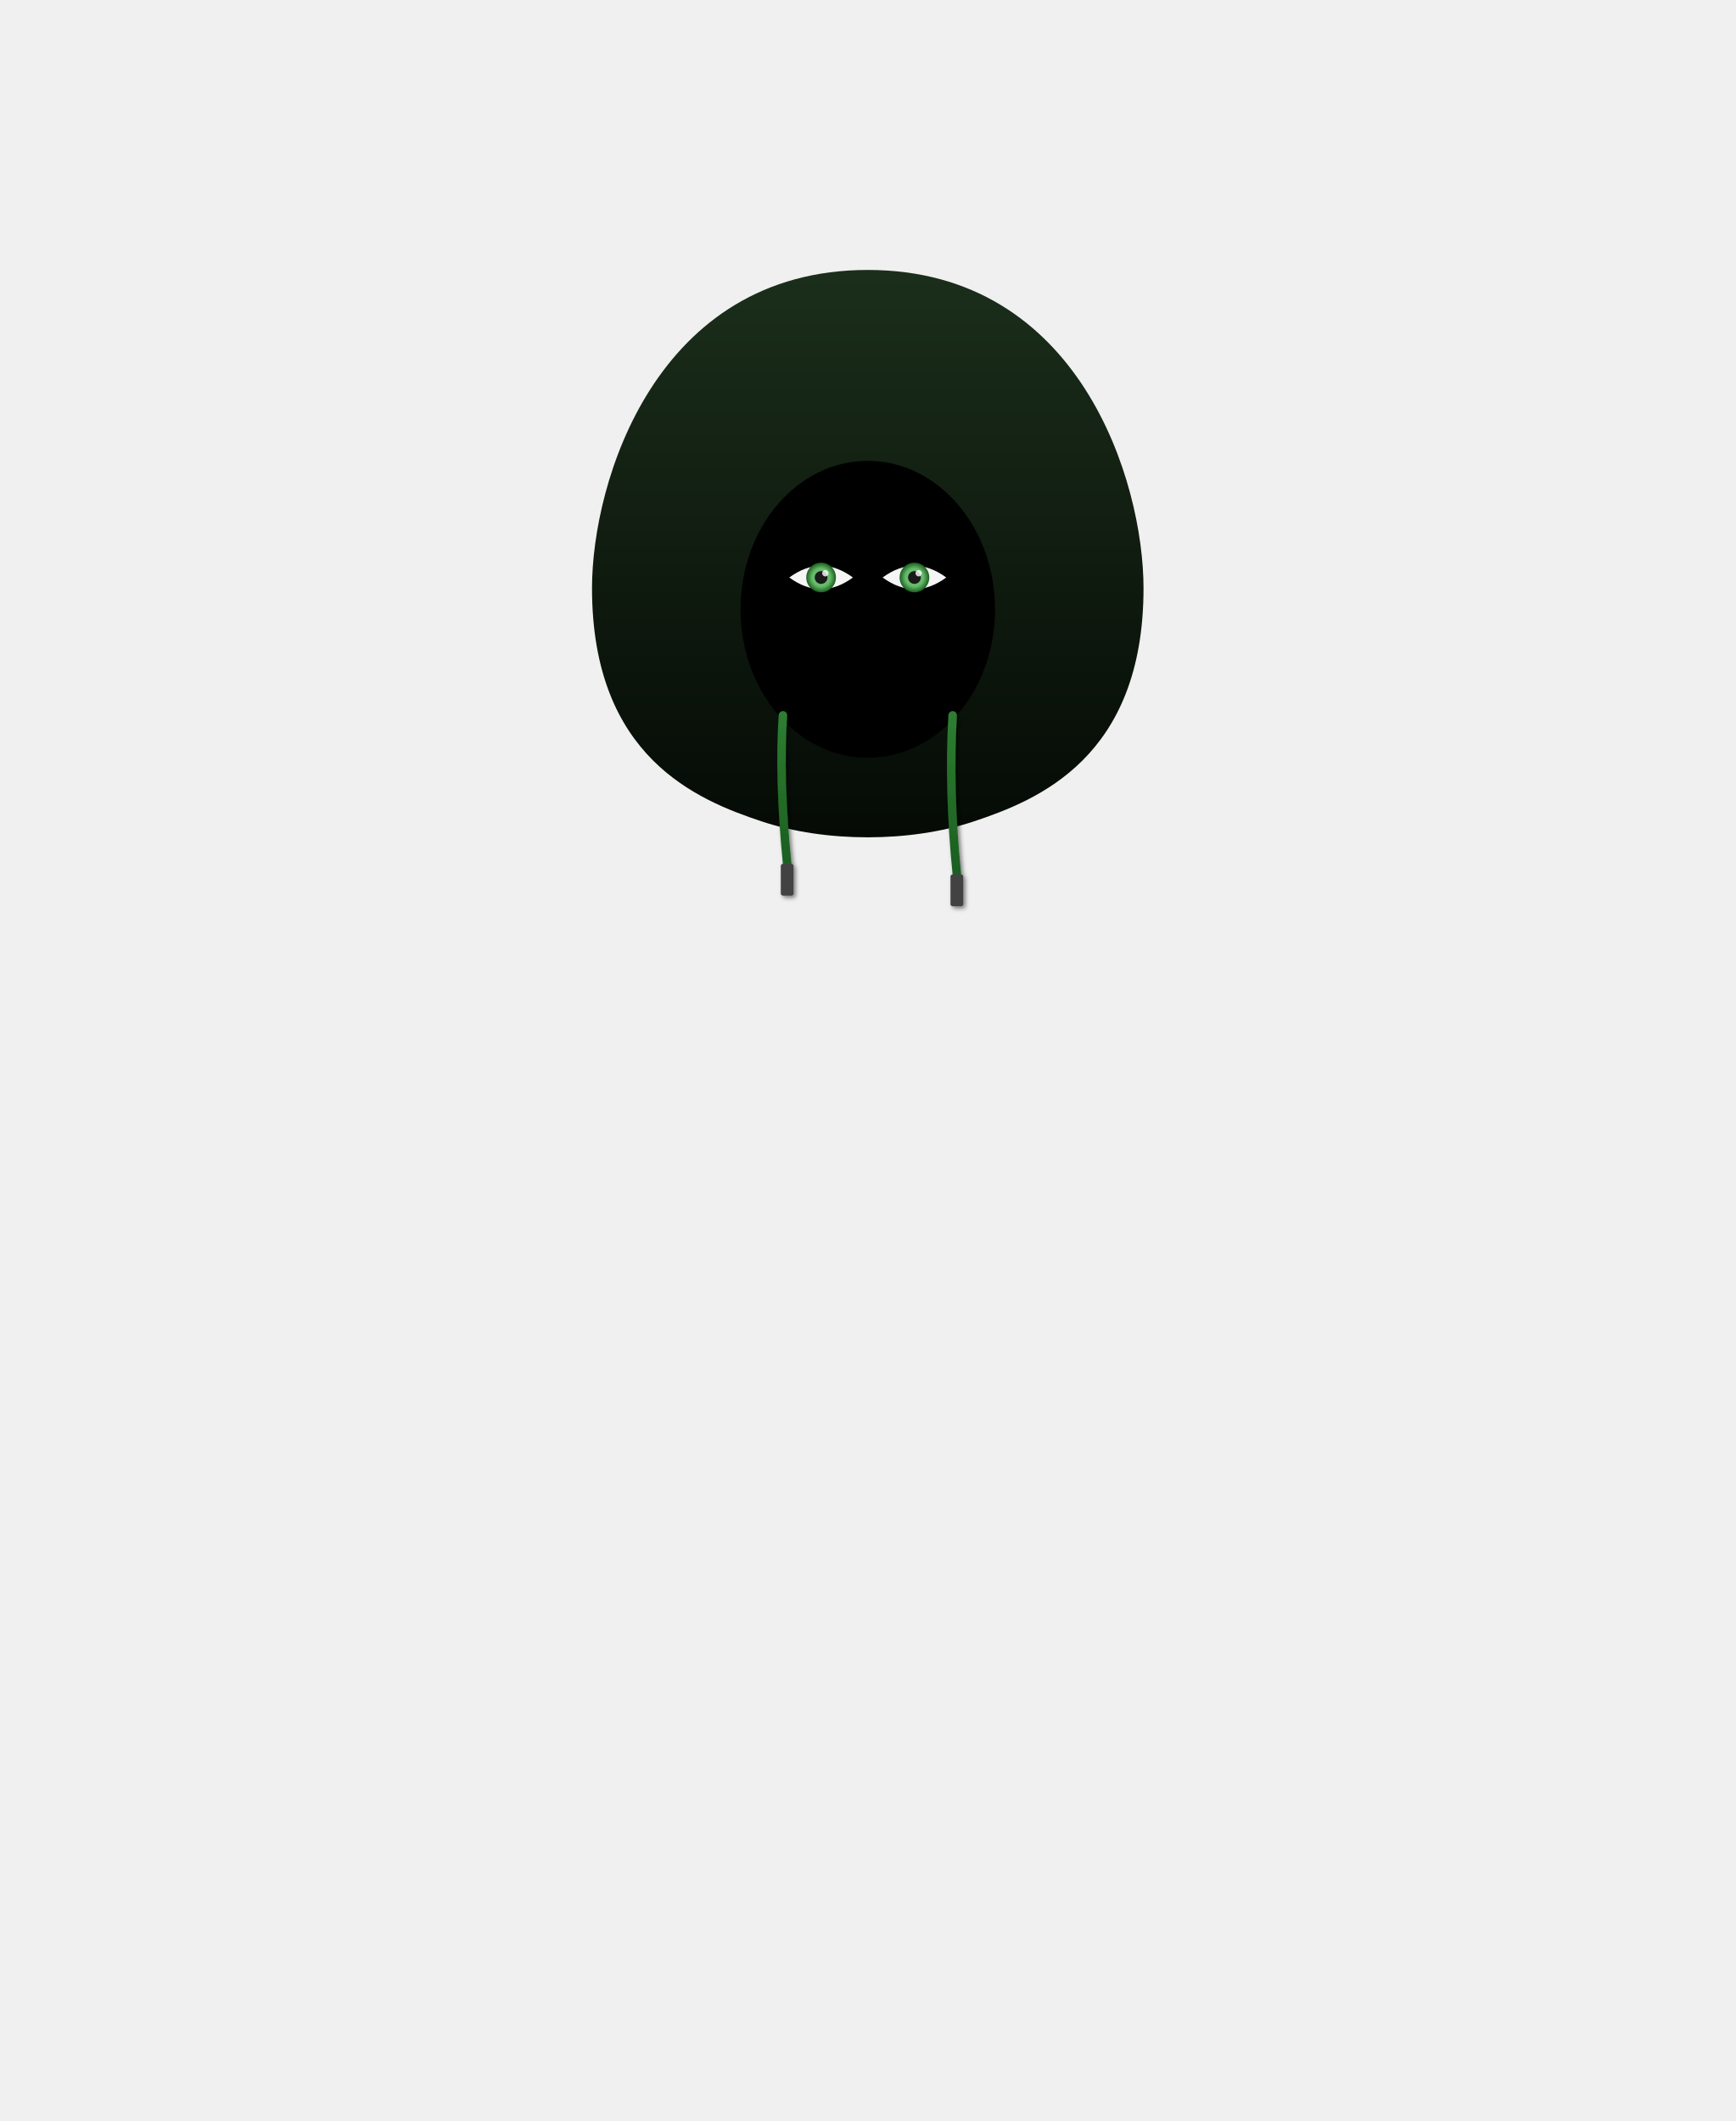
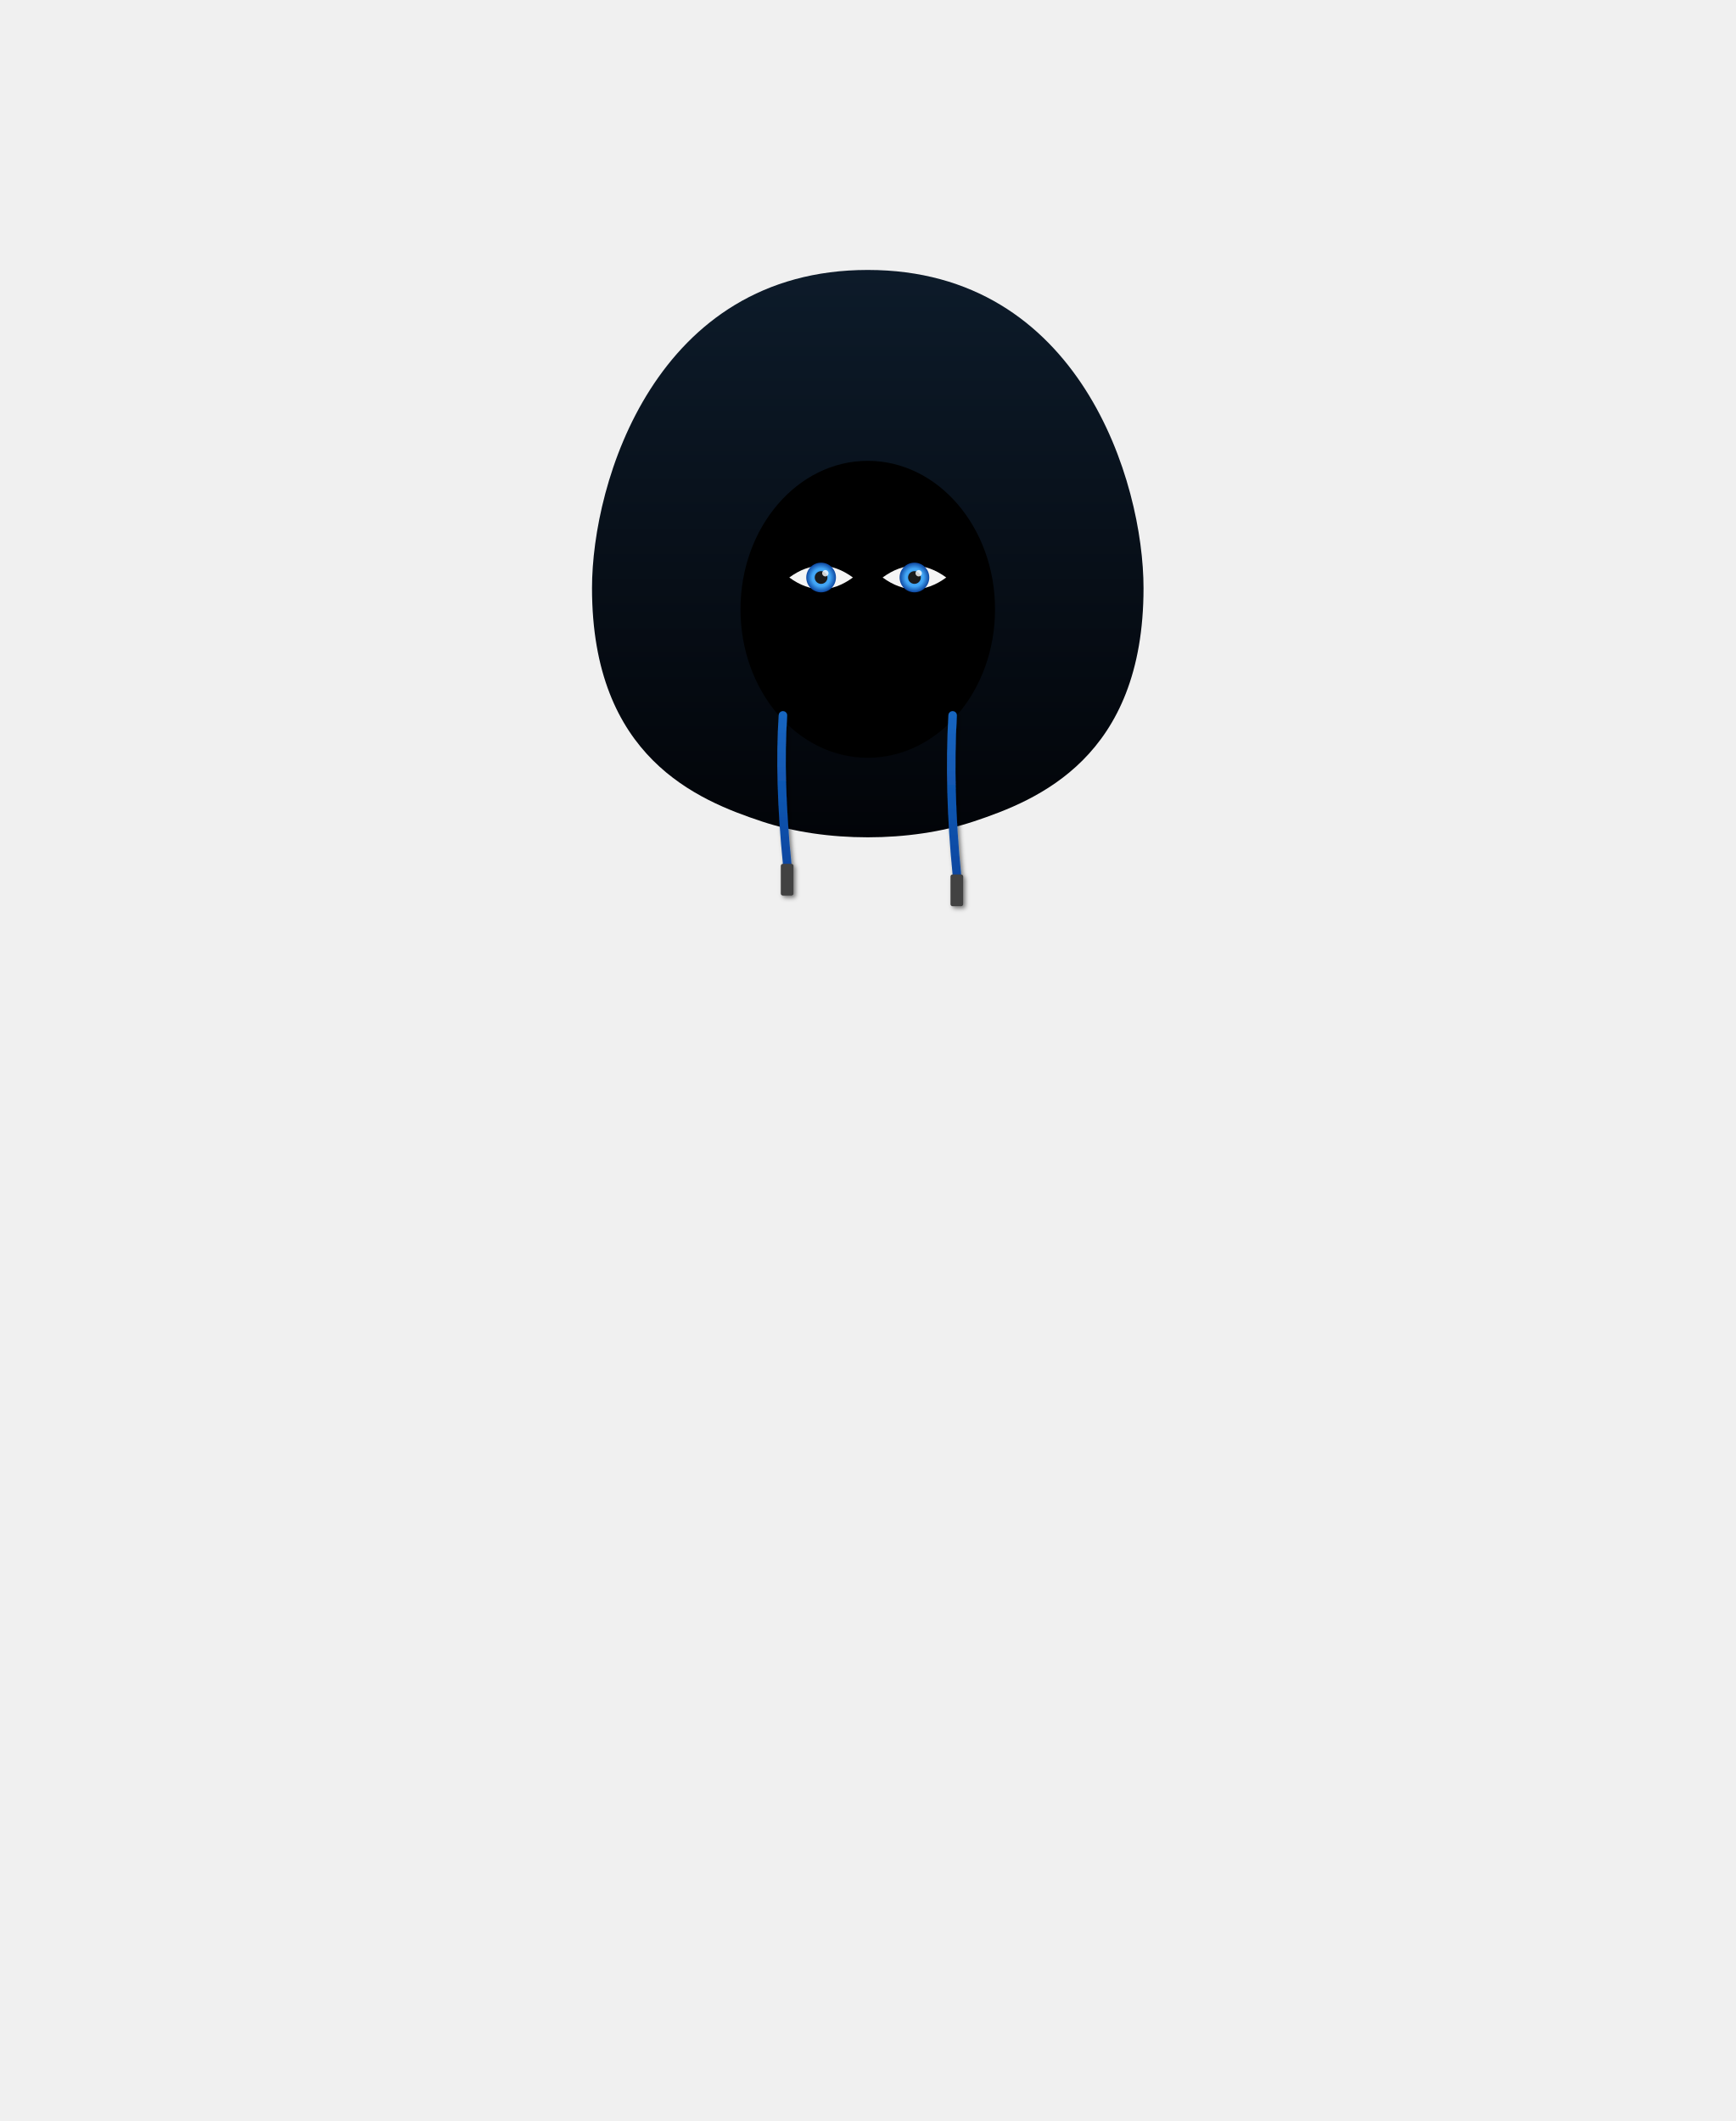
<svg xmlns="http://www.w3.org/2000/svg" viewBox="0 0 180 220">
  <defs>
    <linearGradient id="hoodieDark" x1="0%" y1="0%" x2="0%" y2="100%">
-       <stop offset="0%" stop-color="#1B2E1B" />
-       <stop offset="100%" stop-color="#050A05" />
+       <stop offset="0%" stop-color="#0D1B2A" />
+       <stop offset="100%" stop-color="#020408" />
    </linearGradient>
    <linearGradient id="stringGrad" x1="0" y1="0" x2="0" y2="1">
-       <stop offset="0%" stop-color="#2E7D32" />
-       <stop offset="100%" stop-color="#1B5E20" />
+       <stop offset="0%" stop-color="#1565C0" />
+       <stop offset="100%" stop-color="#0D47A1" />
    </linearGradient>
-     <radialGradient id="humanIrisGreen" cx="50%" cy="50%" r="50%">
-       <stop offset="60%" stop-color="#66BB6A" />
-       <stop offset="100%" stop-color="#1B5E20" />
+     <radialGradient id="humanIrisBlue" cx="50%" cy="50%" r="50%">
+       <stop offset="60%" stop-color="#42A5F5" />
+       <stop offset="100%" stop-color="#0D47A1" />
    </radialGradient>
    <filter id="stringShadow">
      <feDropShadow dx="1" dy="1" stdDeviation="1" flood-opacity="0.5" />
    </filter>
  </defs>
  <g transform="translate(90, 61) scale(0.22)">
    <path d="M0 -150 C-100 -150 -130 -50 -130 0 C-130 80 -80 100 -50 110 C-20 120 20 120 50 110 C80 100 130 80 130 0 C130 -50 100 -150 0 -150 Z" fill="url(#hoodieDark)" />
    <ellipse cx="0" cy="10" rx="60" ry="70" fill="#000" />
    <g transform="translate(0, -5)">
      <g transform="translate(-22, 0)">
        <path d="M-15 0 Q0 -11 15 0 Q0 11 -15 0 Z" fill="#F5F5F5" />
        <g>
          <animateTransform attributeName="transform" type="translate" values="0,0; 0,0; 4,0; 4,0; 4,2; 4,2; -3,0; -3,0; -3,-3; -3,-3; 0,0; 0,0" dur="8s" repeatCount="indefinite" keyTimes="0; 0.24; 0.25; 0.44; 0.45; 0.54; 0.55; 0.74; 0.75; 0.84; 0.85; 1" calcMode="linear" />
-           <circle cx="0" cy="0" r="7" fill="url(#humanIrisGreen)" />
+           <circle cx="0" cy="0" r="7" fill="url(#humanIrisBlue)" />
          <circle cx="0" cy="0" r="3" fill="#1A1A1A" />
          <circle cx="2" cy="-2" r="1.5" fill="#FFFFFF" opacity="0.8" />
        </g>
        <path fill="#000000">
          <animate attributeName="d" values="M-16 -8 Q0 -20 16 -8 L16 -20 L-16 -20 Z;                              M-16 0 Q0 0 16 0 L16 -20 L-16 -20 Z;                              M-16 0 Q0 0 16 0 L16 -20 L-16 -20 Z;                             M-16 -8 Q0 -20 16 -8 L16 -20 L-16 -20 Z;                              M-16 -8 Q0 -20 16 -8 L16 -20 L-16 -20 Z;                             M-16 0 Q0 0 16 0 L16 -20 L-16 -20 Z;                              M-16 0 Q0 0 16 0 L16 -20 L-16 -20 Z;                             M-16 -8 Q0 -20 16 -8 L16 -20 L-16 -20 Z;                                                          M-16 -8 Q0 -20 16 -8 L16 -20 L-16 -20 Z" keyTimes="0; 0.01; 0.02; 0.03;  0.4; 0.41; 0.42; 0.43; 1" dur="10s" repeatCount="indefinite" />
        </path>
        <path fill="#000000">
          <animate attributeName="d" values="M-16 8 Q0 20 16 8 L16 20 L-16 20 Z;                              M-16 0 Q0 0 16 0 L16 20 L-16 20 Z;                              M-16 0 Q0 0 16 0 L16 20 L-16 20 Z;                             M-16 8 Q0 20 16 8 L16 20 L-16 20 Z;                              M-16 8 Q0 20 16 8 L16 20 L-16 20 Z;                             M-16 0 Q0 0 16 0 L16 20 L-16 20 Z;                              M-16 0 Q0 0 16 0 L16 20 L-16 20 Z;                             M-16 8 Q0 20 16 8 L16 20 L-16 20 Z;                                                          M-16 8 Q0 20 16 8 L16 20 L-16 20 Z" keyTimes="0; 0.01; 0.02; 0.03;  0.4; 0.41; 0.42; 0.43; 1" dur="10s" repeatCount="indefinite" />
        </path>
      </g>
      <g transform="translate(22, 0)">
        <path d="M-15 0 Q0 -11 15 0 Q0 11 -15 0 Z" fill="#F5F5F5" />
        <g>
          <animateTransform attributeName="transform" type="translate" values="0,0; 0,0; 4,0; 4,0; 4,2; 4,2; -3,0; -3,0; -3,-3; -3,-3; 0,0; 0,0" dur="8s" repeatCount="indefinite" keyTimes="0; 0.24; 0.25; 0.44; 0.45; 0.54; 0.55; 0.74; 0.75; 0.84; 0.85; 1" calcMode="linear" />
-           <circle cx="0" cy="0" r="7" fill="url(#humanIrisGreen)" />
+           <circle cx="0" cy="0" r="7" fill="url(#humanIrisBlue)" />
          <circle cx="0" cy="0" r="3" fill="#1A1A1A" />
          <circle cx="2" cy="-2" r="1.5" fill="#FFFFFF" opacity="0.8" />
        </g>
        <path fill="#000000">
          <animate attributeName="d" values="M-16 -8 Q0 -20 16 -8 L16 -20 L-16 -20 Z;                              M-16 0 Q0 0 16 0 L16 -20 L-16 -20 Z;                              M-16 0 Q0 0 16 0 L16 -20 L-16 -20 Z;                             M-16 -8 Q0 -20 16 -8 L16 -20 L-16 -20 Z;                              M-16 -8 Q0 -20 16 -8 L16 -20 L-16 -20 Z;                             M-16 0 Q0 0 16 0 L16 -20 L-16 -20 Z;                              M-16 0 Q0 0 16 0 L16 -20 L-16 -20 Z;                             M-16 -8 Q0 -20 16 -8 L16 -20 L-16 -20 Z;                                                          M-16 -8 Q0 -20 16 -8 L16 -20 L-16 -20 Z" keyTimes="0; 0.01; 0.02; 0.03;  0.4; 0.41; 0.42; 0.43; 1" dur="10s" repeatCount="indefinite" />
        </path>
        <path fill="#000000">
          <animate attributeName="d" values="M-16 8 Q0 20 16 8 L16 20 L-16 20 Z;                              M-16 0 Q0 0 16 0 L16 20 L-16 20 Z;                              M-16 0 Q0 0 16 0 L16 20 L-16 20 Z;                             M-16 8 Q0 20 16 8 L16 20 L-16 20 Z;                              M-16 8 Q0 20 16 8 L16 20 L-16 20 Z;                             M-16 0 Q0 0 16 0 L16 20 L-16 20 Z;                              M-16 0 Q0 0 16 0 L16 20 L-16 20 Z;                             M-16 8 Q0 20 16 8 L16 20 L-16 20 Z;                                                          M-16 8 Q0 20 16 8 L16 20 L-16 20 Z" keyTimes="0; 0.01; 0.02; 0.03;  0.4; 0.41; 0.42; 0.43; 1" dur="10s" repeatCount="indefinite" />
        </path>
      </g>
    </g>
    <g transform="translate(0, 0)" filter="url(#stringShadow)">
      <g>
        <path d="M-40 60 Q-42 90 -38 130" fill="none" stroke="url(#stringGrad)" stroke-width="4" stroke-linecap="round">
          <animate attributeName="d" values="M-40 60 Q-42 90 -38 130; M-40 60 Q-38 90 -40 130; M-40 60 Q-42 90 -38 130" dur="4s" repeatCount="indefinite" calcMode="spline" keySplines="0.4 0 0.2 1; 0.4 0 0.2 1" />
        </path>
        <rect x="-41" y="130" width="6" height="15" rx="1" fill="#424242">
          <animate attributeName="x" values="-41;-43;-41" dur="4s" repeatCount="indefinite" calcMode="spline" keySplines="0.4 0 0.2 1; 0.4 0 0.2 1" />
          <animateTransform attributeName="transform" type="rotate" values="3 -38 130; -3 -38 130; 3 -38 130" dur="4s" repeatCount="indefinite" />
        </rect>
      </g>
      <g>
        <path d="M40 60 Q38 95 42 135" fill="none" stroke="url(#stringGrad)" stroke-width="4" stroke-linecap="round">
          <animate attributeName="d" values="M40 60 Q38 95 42 135; M40 60 Q42 95 40 135; M40 60 Q38 95 42 135" dur="5.5s" repeatCount="indefinite" calcMode="spline" keySplines="0.4 0 0.2 1; 0.4 0 0.2 1" />
        </path>
        <rect x="39" y="135" width="6" height="15" rx="1" fill="#424242">
          <animate attributeName="x" values="39;37;39" dur="5.5s" repeatCount="indefinite" />
          <animateTransform attributeName="transform" type="rotate" values="-2 41 135; 2 41 135; -2 41 135" dur="5.5s" repeatCount="indefinite" />
        </rect>
      </g>
    </g>
  </g>
</svg>
